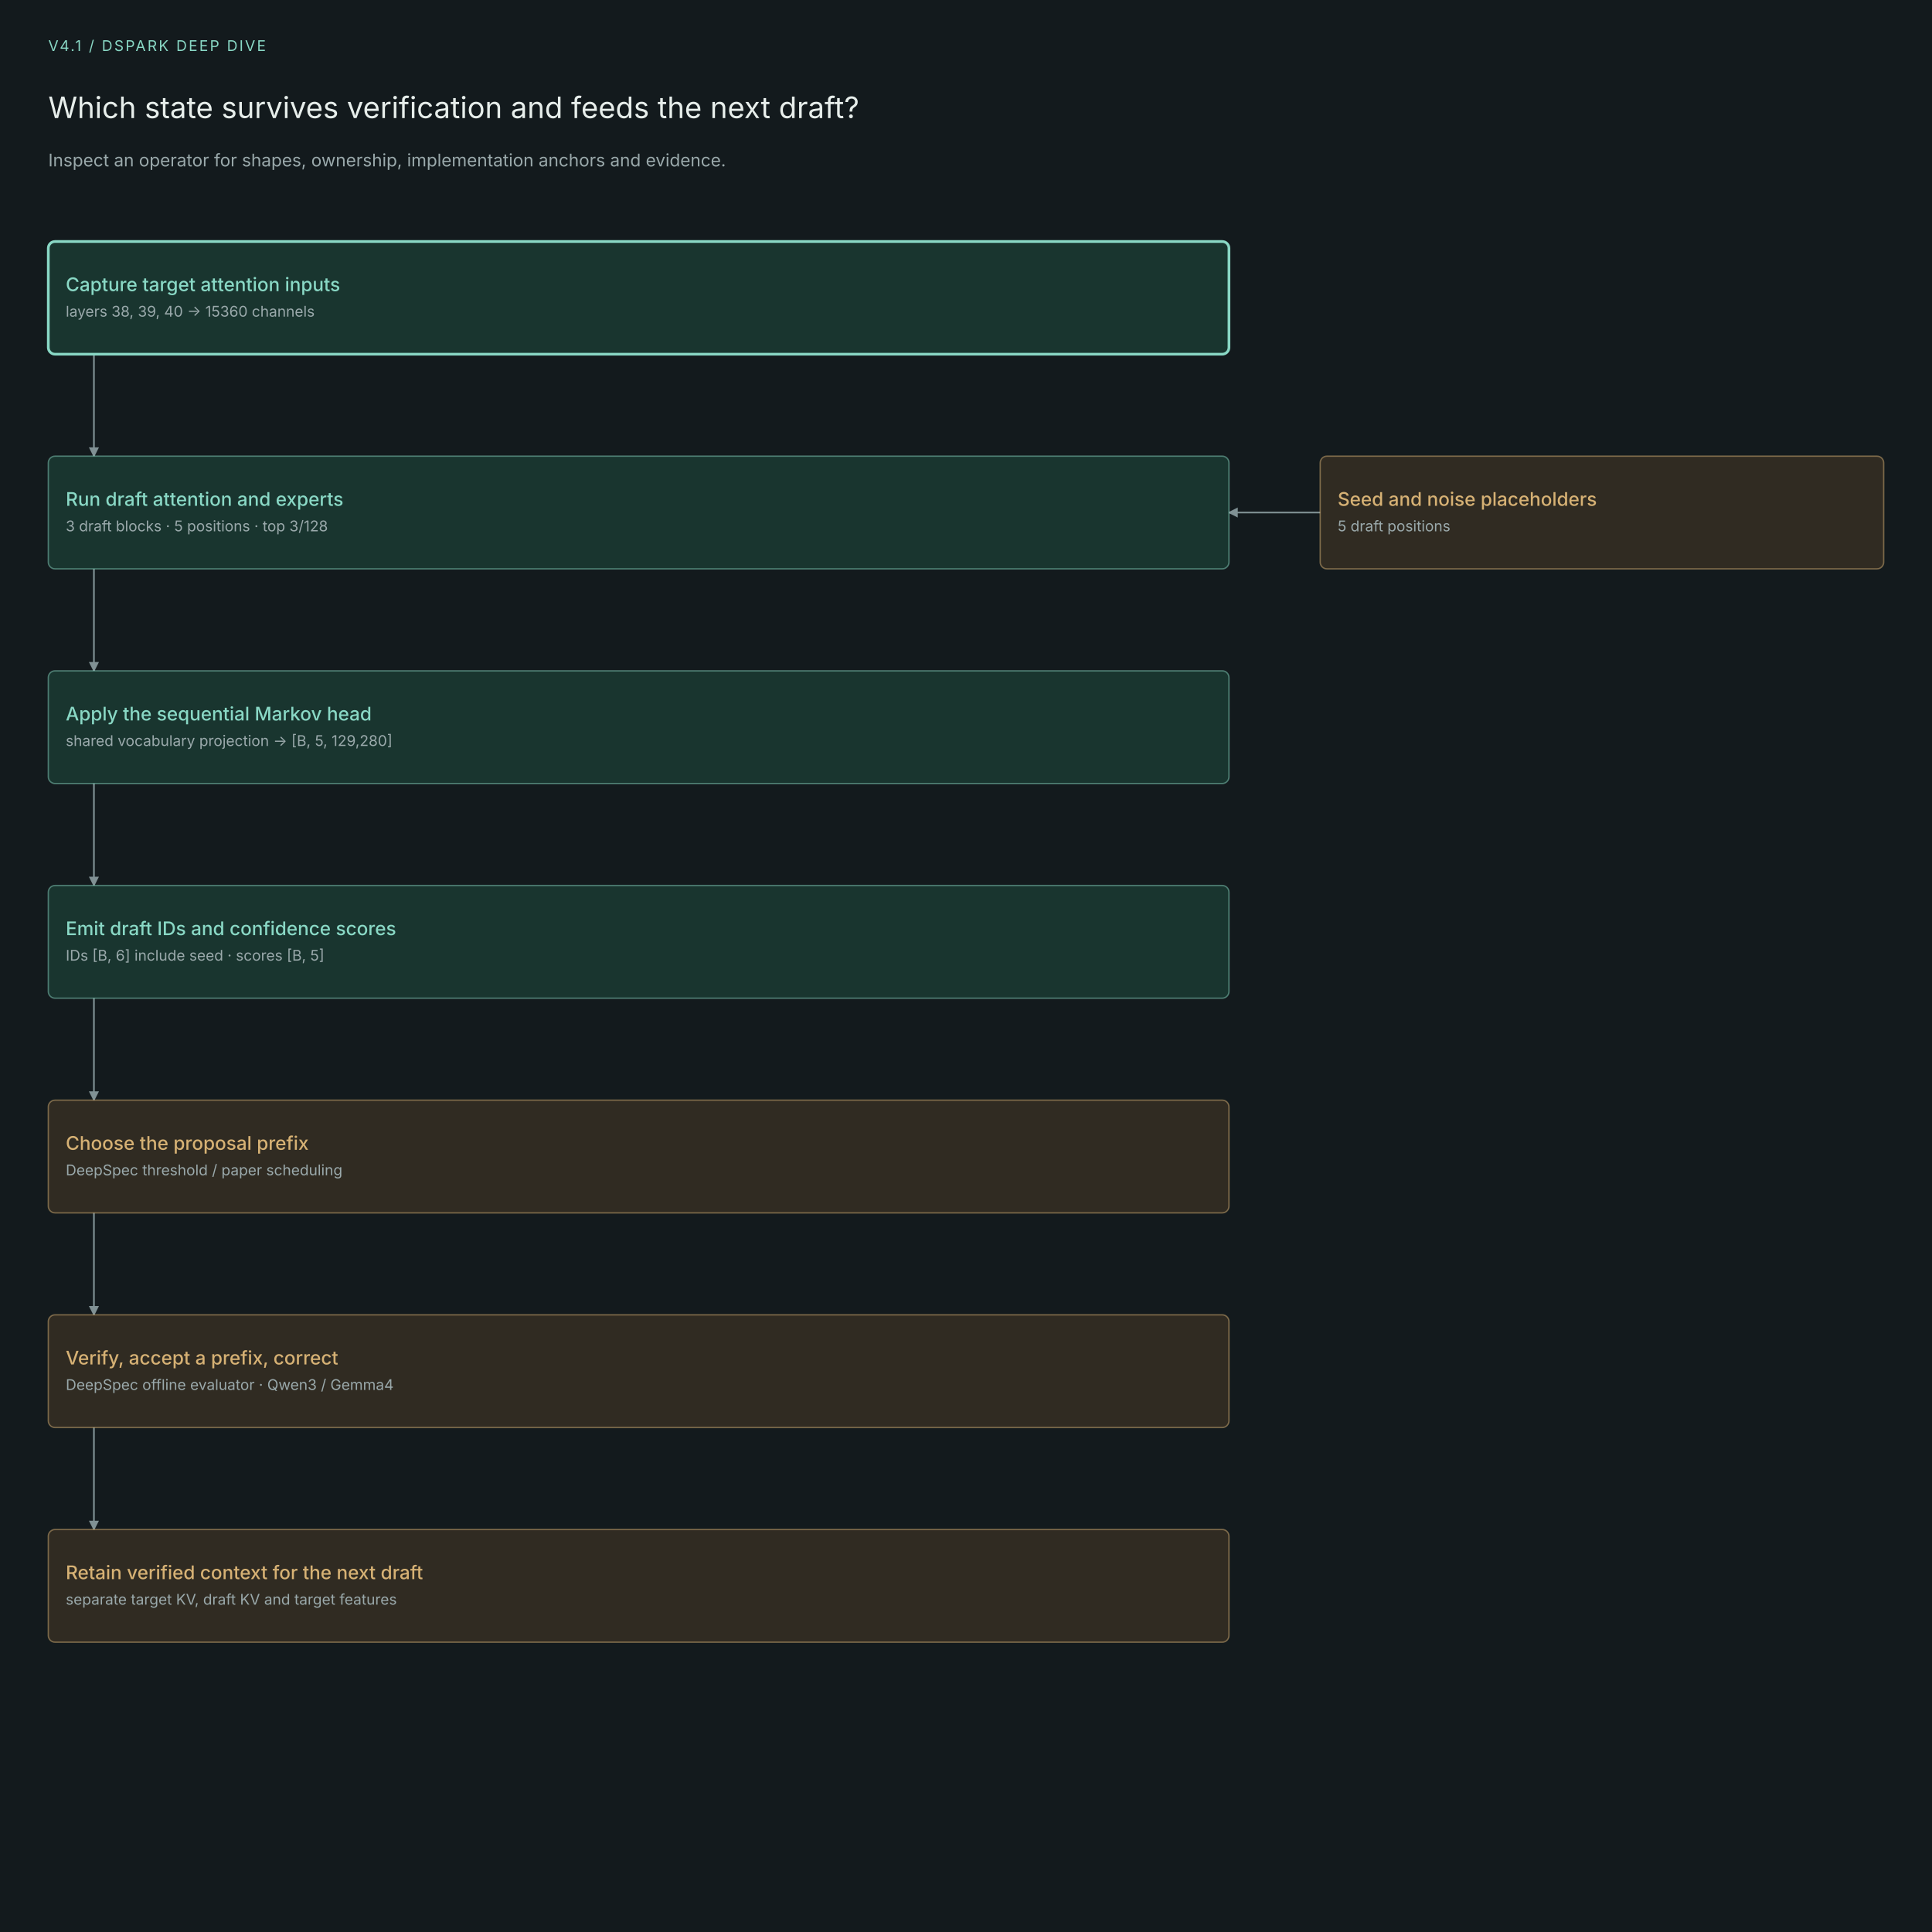
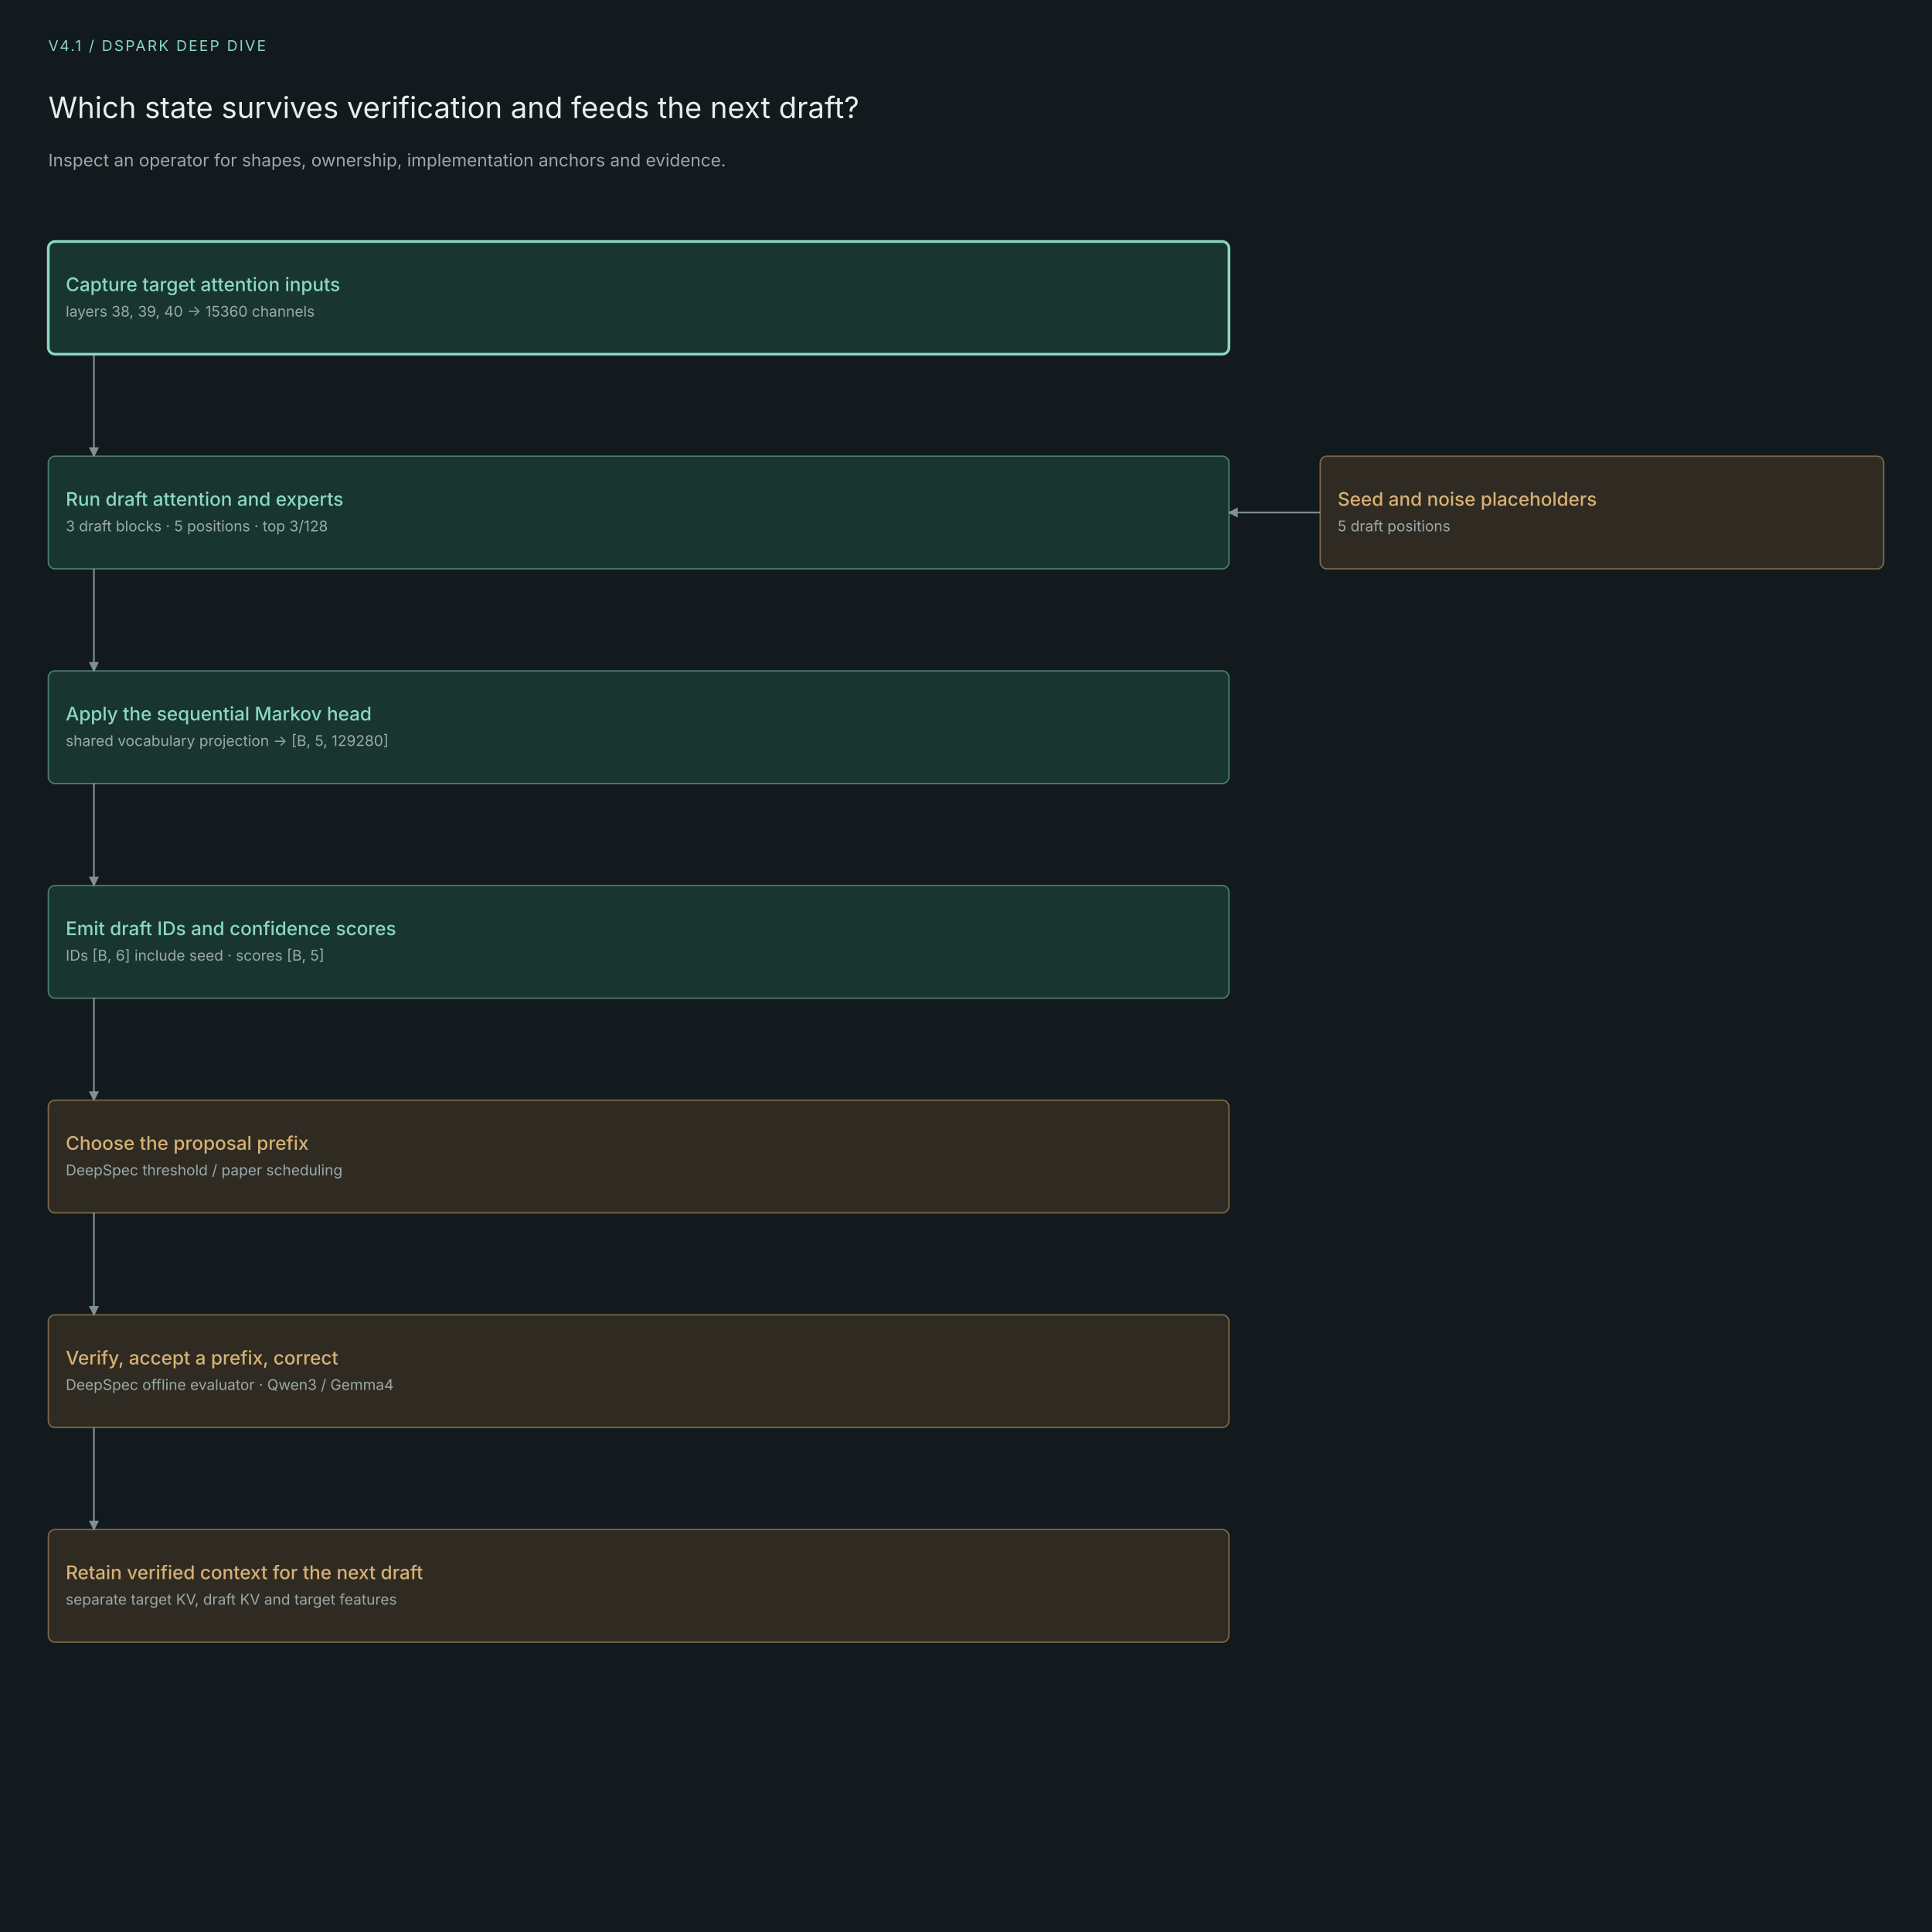
<svg xmlns="http://www.w3.org/2000/svg" class="schematic" id="schematic" viewBox="0 0 1440 1440" role="group" aria-label="DeepSeek V4.1 Flash dSpark schematic" style="fill:rgb(0, 0, 0);fill-opacity:1;stroke:none;stroke-width:1px;stroke-opacity:1;stroke-dasharray:none;stroke-linecap:butt;stroke-linejoin:miter;font-family:Inter, -apple-system, &quot;system-ui&quot;, &quot;Segoe UI&quot;, Arial, sans-serif;font-size:14px;font-weight:400;letter-spacing:normal;text-anchor:start;opacity:1" width="1440" height="1440">
  <defs style="fill:rgb(0, 0, 0);fill-opacity:1;stroke:none;stroke-width:1px;stroke-opacity:1;stroke-dasharray:none;stroke-linecap:butt;stroke-linejoin:miter;font-family:Inter, -apple-system, &quot;system-ui&quot;, &quot;Segoe UI&quot;, Arial, sans-serif;font-size:14px;font-weight:400;letter-spacing:normal;text-anchor:start;opacity:1">
    <marker id="arrow-flow" viewBox="0 0 8 8" refX="7" refY="4" markerWidth="6" markerHeight="6" orient="auto-start-reverse" style="fill:rgb(0, 0, 0);fill-opacity:1;stroke:none;stroke-width:1px;stroke-opacity:1;stroke-dasharray:none;stroke-linecap:butt;stroke-linejoin:miter;font-family:Inter, -apple-system, &quot;system-ui&quot;, &quot;Segoe UI&quot;, Arial, sans-serif;font-size:14px;font-weight:400;letter-spacing:normal;text-anchor:start;opacity:1">
      <path d="M 0 0 L 8 4 L 0 8 Z" style="fill:rgb(128, 145, 148);fill-opacity:1;stroke:none;stroke-width:1px;stroke-opacity:1;stroke-dasharray:none;stroke-linecap:butt;stroke-linejoin:miter;font-family:Inter, -apple-system, &quot;system-ui&quot;, &quot;Segoe UI&quot;, Arial, sans-serif;font-size:14px;font-weight:400;letter-spacing:normal;text-anchor:start;opacity:1" />
    </marker>
    <marker id="arrow-state" viewBox="0 0 8 8" refX="7" refY="4" markerWidth="6" markerHeight="6" orient="auto-start-reverse" style="fill:rgb(0, 0, 0);fill-opacity:1;stroke:none;stroke-width:1px;stroke-opacity:1;stroke-dasharray:none;stroke-linecap:butt;stroke-linejoin:miter;font-family:Inter, -apple-system, &quot;system-ui&quot;, &quot;Segoe UI&quot;, Arial, sans-serif;font-size:14px;font-weight:400;letter-spacing:normal;text-anchor:start;opacity:1">
      <path d="M 0 0 L 8 4 L 0 8 Z" style="fill:rgb(214, 177, 116);fill-opacity:1;stroke:none;stroke-width:1px;stroke-opacity:1;stroke-dasharray:none;stroke-linecap:butt;stroke-linejoin:miter;font-family:Inter, -apple-system, &quot;system-ui&quot;, &quot;Segoe UI&quot;, Arial, sans-serif;font-size:14px;font-weight:400;letter-spacing:normal;text-anchor:start;opacity:1" />
    </marker>
    <marker id="arrow-residual" viewBox="0 0 8 8" refX="7" refY="4" markerWidth="6" markerHeight="6" orient="auto-start-reverse" style="fill:rgb(0, 0, 0);fill-opacity:1;stroke:none;stroke-width:1px;stroke-opacity:1;stroke-dasharray:none;stroke-linecap:butt;stroke-linejoin:miter;font-family:Inter, -apple-system, &quot;system-ui&quot;, &quot;Segoe UI&quot;, Arial, sans-serif;font-size:14px;font-weight:400;letter-spacing:normal;text-anchor:start;opacity:1">
      <path d="M 0 0 L 8 4 L 0 8 Z" style="fill:rgb(128, 145, 148);fill-opacity:1;stroke:none;stroke-width:1px;stroke-opacity:1;stroke-dasharray:none;stroke-linecap:butt;stroke-linejoin:miter;font-family:Inter, -apple-system, &quot;system-ui&quot;, &quot;Segoe UI&quot;, Arial, sans-serif;font-size:14px;font-weight:400;letter-spacing:normal;text-anchor:start;opacity:1" />
    </marker>
    <marker id="arrow-comm" viewBox="0 0 8 8" refX="7" refY="4" markerWidth="6" markerHeight="6" orient="auto-start-reverse" style="fill:rgb(0, 0, 0);fill-opacity:1;stroke:none;stroke-width:1px;stroke-opacity:1;stroke-dasharray:none;stroke-linecap:butt;stroke-linejoin:miter;font-family:Inter, -apple-system, &quot;system-ui&quot;, &quot;Segoe UI&quot;, Arial, sans-serif;font-size:14px;font-weight:400;letter-spacing:normal;text-anchor:start;opacity:1">
      <path d="M 0 0 L 8 4 L 0 8 Z" style="fill:rgb(183, 167, 228);fill-opacity:1;stroke:none;stroke-width:1px;stroke-opacity:1;stroke-dasharray:none;stroke-linecap:butt;stroke-linejoin:miter;font-family:Inter, -apple-system, &quot;system-ui&quot;, &quot;Segoe UI&quot;, Arial, sans-serif;font-size:14px;font-weight:400;letter-spacing:normal;text-anchor:start;opacity:1" />
    </marker>
    <marker id="arrow-control" viewBox="0 0 8 8" refX="7" refY="4" markerWidth="6" markerHeight="6" orient="auto-start-reverse" style="fill:rgb(0, 0, 0);fill-opacity:1;stroke:none;stroke-width:1px;stroke-opacity:1;stroke-dasharray:none;stroke-linecap:butt;stroke-linejoin:miter;font-family:Inter, -apple-system, &quot;system-ui&quot;, &quot;Segoe UI&quot;, Arial, sans-serif;font-size:14px;font-weight:400;letter-spacing:normal;text-anchor:start;opacity:1">
      <path d="M 0 0 L 8 4 L 0 8 Z" style="fill:rgb(128, 145, 148);fill-opacity:1;stroke:none;stroke-width:1px;stroke-opacity:1;stroke-dasharray:none;stroke-linecap:butt;stroke-linejoin:miter;font-family:Inter, -apple-system, &quot;system-ui&quot;, &quot;Segoe UI&quot;, Arial, sans-serif;font-size:14px;font-weight:400;letter-spacing:normal;text-anchor:start;opacity:1" />
    </marker>
    <marker id="arrow-delay" viewBox="0 0 8 8" refX="7" refY="4" markerWidth="6" markerHeight="6" orient="auto-start-reverse" style="fill:rgb(0, 0, 0);fill-opacity:1;stroke:none;stroke-width:1px;stroke-opacity:1;stroke-dasharray:none;stroke-linecap:butt;stroke-linejoin:miter;font-family:Inter, -apple-system, &quot;system-ui&quot;, &quot;Segoe UI&quot;, Arial, sans-serif;font-size:14px;font-weight:400;letter-spacing:normal;text-anchor:start;opacity:1">
      <path d="M 0 0 L 8 4 L 0 8 Z" style="fill:rgb(214, 177, 116);fill-opacity:1;stroke:none;stroke-width:1px;stroke-opacity:1;stroke-dasharray:none;stroke-linecap:butt;stroke-linejoin:miter;font-family:Inter, -apple-system, &quot;system-ui&quot;, &quot;Segoe UI&quot;, Arial, sans-serif;font-size:14px;font-weight:400;letter-spacing:normal;text-anchor:start;opacity:1" />
    </marker>
    <marker id="arrow-host" viewBox="0 0 8 8" refX="7" refY="4" markerWidth="6" markerHeight="6" orient="auto-start-reverse" style="fill:rgb(0, 0, 0);fill-opacity:1;stroke:none;stroke-width:1px;stroke-opacity:1;stroke-dasharray:none;stroke-linecap:butt;stroke-linejoin:miter;font-family:Inter, -apple-system, &quot;system-ui&quot;, &quot;Segoe UI&quot;, Arial, sans-serif;font-size:14px;font-weight:400;letter-spacing:normal;text-anchor:start;opacity:1">
      <path d="M 0 0 L 8 4 L 0 8 Z" style="fill:rgb(128, 145, 148);fill-opacity:1;stroke:none;stroke-width:1px;stroke-opacity:1;stroke-dasharray:none;stroke-linecap:butt;stroke-linejoin:miter;font-family:Inter, -apple-system, &quot;system-ui&quot;, &quot;Segoe UI&quot;, Arial, sans-serif;font-size:14px;font-weight:400;letter-spacing:normal;text-anchor:start;opacity:1" />
    </marker>
    <marker id="arrow-nvlink" viewBox="0 0 8 8" refX="7" refY="4" markerWidth="6" markerHeight="6" orient="auto-start-reverse" style="fill:rgb(0, 0, 0);fill-opacity:1;stroke:none;stroke-width:1px;stroke-opacity:1;stroke-dasharray:none;stroke-linecap:butt;stroke-linejoin:miter;font-family:Inter, -apple-system, &quot;system-ui&quot;, &quot;Segoe UI&quot;, Arial, sans-serif;font-size:14px;font-weight:400;letter-spacing:normal;text-anchor:start;opacity:1">
      <path d="M 0 0 L 8 4 L 0 8 Z" style="fill:rgb(128, 145, 148);fill-opacity:1;stroke:none;stroke-width:1px;stroke-opacity:1;stroke-dasharray:none;stroke-linecap:butt;stroke-linejoin:miter;font-family:Inter, -apple-system, &quot;system-ui&quot;, &quot;Segoe UI&quot;, Arial, sans-serif;font-size:14px;font-weight:400;letter-spacing:normal;text-anchor:start;opacity:1" />
    </marker>
    <marker id="arrow-inactive" viewBox="0 0 8 8" refX="7" refY="4" markerWidth="6" markerHeight="6" orient="auto-start-reverse" style="fill:rgb(0, 0, 0);fill-opacity:1;stroke:none;stroke-width:1px;stroke-opacity:1;stroke-dasharray:none;stroke-linecap:butt;stroke-linejoin:miter;font-family:Inter, -apple-system, &quot;system-ui&quot;, &quot;Segoe UI&quot;, Arial, sans-serif;font-size:14px;font-weight:400;letter-spacing:normal;text-anchor:start;opacity:1">
      <path d="M 0 0 L 8 4 L 0 8 Z" style="fill:rgb(128, 145, 148);fill-opacity:1;stroke:none;stroke-width:1px;stroke-opacity:1;stroke-dasharray:none;stroke-linecap:butt;stroke-linejoin:miter;font-family:Inter, -apple-system, &quot;system-ui&quot;, &quot;Segoe UI&quot;, Arial, sans-serif;font-size:14px;font-weight:400;letter-spacing:normal;text-anchor:start;opacity:1" />
    </marker>
  </defs>
  <rect class="canvas-bg" width="1440" height="1440" style="fill:rgb(19, 26, 29);fill-opacity:1;stroke:none;stroke-width:1px;stroke-opacity:1;stroke-dasharray:none;stroke-linecap:butt;stroke-linejoin:miter;font-family:Inter, -apple-system, &quot;system-ui&quot;, &quot;Segoe UI&quot;, Arial, sans-serif;font-size:14px;font-weight:400;letter-spacing:normal;text-anchor:start;opacity:1" />
  <g class="edge  " data-edge="wire-0" style="fill:rgb(0, 0, 0);fill-opacity:1;stroke:none;stroke-width:1px;stroke-opacity:1;stroke-dasharray:none;stroke-linecap:butt;stroke-linejoin:miter;font-family:Inter, -apple-system, &quot;system-ui&quot;, &quot;Segoe UI&quot;, Arial, sans-serif;font-size:14px;font-weight:400;letter-spacing:normal;text-anchor:start;opacity:1">
    <path class="wire-halo" d="M70 264 L70 340" style="fill:none;fill-opacity:1;stroke:rgb(19, 26, 29);stroke-width:5px;stroke-opacity:1;stroke-dasharray:none;stroke-linecap:butt;stroke-linejoin:round;font-family:Inter, -apple-system, &quot;system-ui&quot;, &quot;Segoe UI&quot;, Arial, sans-serif;font-size:14px;font-weight:400;letter-spacing:normal;text-anchor:start;opacity:1" />
    <path class="wire flow" d="M70 264 L70 340" marker-end="url(#arrow-flow)" style="fill:none;fill-opacity:1;stroke:rgb(128, 145, 148);stroke-width:1.25px;stroke-opacity:1;stroke-dasharray:none;stroke-linecap:round;stroke-linejoin:round;font-family:Inter, -apple-system, &quot;system-ui&quot;, &quot;Segoe UI&quot;, Arial, sans-serif;font-size:14px;font-weight:400;letter-spacing:normal;text-anchor:start;opacity:1" />
  </g>
  <g class="edge  " data-edge="wire-1" style="fill:rgb(0, 0, 0);fill-opacity:1;stroke:none;stroke-width:1px;stroke-opacity:1;stroke-dasharray:none;stroke-linecap:butt;stroke-linejoin:miter;font-family:Inter, -apple-system, &quot;system-ui&quot;, &quot;Segoe UI&quot;, Arial, sans-serif;font-size:14px;font-weight:400;letter-spacing:normal;text-anchor:start;opacity:1">
    <path class="wire-halo" d="M70 424 L70 500" style="fill:none;fill-opacity:1;stroke:rgb(19, 26, 29);stroke-width:5px;stroke-opacity:1;stroke-dasharray:none;stroke-linecap:butt;stroke-linejoin:round;font-family:Inter, -apple-system, &quot;system-ui&quot;, &quot;Segoe UI&quot;, Arial, sans-serif;font-size:14px;font-weight:400;letter-spacing:normal;text-anchor:start;opacity:1" />
    <path class="wire flow" d="M70 424 L70 500" marker-end="url(#arrow-flow)" style="fill:none;fill-opacity:1;stroke:rgb(128, 145, 148);stroke-width:1.25px;stroke-opacity:1;stroke-dasharray:none;stroke-linecap:round;stroke-linejoin:round;font-family:Inter, -apple-system, &quot;system-ui&quot;, &quot;Segoe UI&quot;, Arial, sans-serif;font-size:14px;font-weight:400;letter-spacing:normal;text-anchor:start;opacity:1" />
  </g>
  <g class="edge  " data-edge="wire-2" style="fill:rgb(0, 0, 0);fill-opacity:1;stroke:none;stroke-width:1px;stroke-opacity:1;stroke-dasharray:none;stroke-linecap:butt;stroke-linejoin:miter;font-family:Inter, -apple-system, &quot;system-ui&quot;, &quot;Segoe UI&quot;, Arial, sans-serif;font-size:14px;font-weight:400;letter-spacing:normal;text-anchor:start;opacity:1">
    <path class="wire-halo" d="M70 584 L70 660" style="fill:none;fill-opacity:1;stroke:rgb(19, 26, 29);stroke-width:5px;stroke-opacity:1;stroke-dasharray:none;stroke-linecap:butt;stroke-linejoin:round;font-family:Inter, -apple-system, &quot;system-ui&quot;, &quot;Segoe UI&quot;, Arial, sans-serif;font-size:14px;font-weight:400;letter-spacing:normal;text-anchor:start;opacity:1" />
    <path class="wire flow" d="M70 584 L70 660" marker-end="url(#arrow-flow)" style="fill:none;fill-opacity:1;stroke:rgb(128, 145, 148);stroke-width:1.25px;stroke-opacity:1;stroke-dasharray:none;stroke-linecap:round;stroke-linejoin:round;font-family:Inter, -apple-system, &quot;system-ui&quot;, &quot;Segoe UI&quot;, Arial, sans-serif;font-size:14px;font-weight:400;letter-spacing:normal;text-anchor:start;opacity:1" />
  </g>
  <g class="edge  " data-edge="wire-3" style="fill:rgb(0, 0, 0);fill-opacity:1;stroke:none;stroke-width:1px;stroke-opacity:1;stroke-dasharray:none;stroke-linecap:butt;stroke-linejoin:miter;font-family:Inter, -apple-system, &quot;system-ui&quot;, &quot;Segoe UI&quot;, Arial, sans-serif;font-size:14px;font-weight:400;letter-spacing:normal;text-anchor:start;opacity:1">
    <path class="wire-halo" d="M70 744 L70 820" style="fill:none;fill-opacity:1;stroke:rgb(19, 26, 29);stroke-width:5px;stroke-opacity:1;stroke-dasharray:none;stroke-linecap:butt;stroke-linejoin:round;font-family:Inter, -apple-system, &quot;system-ui&quot;, &quot;Segoe UI&quot;, Arial, sans-serif;font-size:14px;font-weight:400;letter-spacing:normal;text-anchor:start;opacity:1" />
    <path class="wire flow" d="M70 744 L70 820" marker-end="url(#arrow-flow)" style="fill:none;fill-opacity:1;stroke:rgb(128, 145, 148);stroke-width:1.25px;stroke-opacity:1;stroke-dasharray:none;stroke-linecap:round;stroke-linejoin:round;font-family:Inter, -apple-system, &quot;system-ui&quot;, &quot;Segoe UI&quot;, Arial, sans-serif;font-size:14px;font-weight:400;letter-spacing:normal;text-anchor:start;opacity:1" />
  </g>
  <g class="edge  " data-edge="wire-4" style="fill:rgb(0, 0, 0);fill-opacity:1;stroke:none;stroke-width:1px;stroke-opacity:1;stroke-dasharray:none;stroke-linecap:butt;stroke-linejoin:miter;font-family:Inter, -apple-system, &quot;system-ui&quot;, &quot;Segoe UI&quot;, Arial, sans-serif;font-size:14px;font-weight:400;letter-spacing:normal;text-anchor:start;opacity:1">
    <path class="wire-halo" d="M70 904 L70 980" style="fill:none;fill-opacity:1;stroke:rgb(19, 26, 29);stroke-width:5px;stroke-opacity:1;stroke-dasharray:none;stroke-linecap:butt;stroke-linejoin:round;font-family:Inter, -apple-system, &quot;system-ui&quot;, &quot;Segoe UI&quot;, Arial, sans-serif;font-size:14px;font-weight:400;letter-spacing:normal;text-anchor:start;opacity:1" />
    <path class="wire flow" d="M70 904 L70 980" marker-end="url(#arrow-flow)" style="fill:none;fill-opacity:1;stroke:rgb(128, 145, 148);stroke-width:1.25px;stroke-opacity:1;stroke-dasharray:none;stroke-linecap:round;stroke-linejoin:round;font-family:Inter, -apple-system, &quot;system-ui&quot;, &quot;Segoe UI&quot;, Arial, sans-serif;font-size:14px;font-weight:400;letter-spacing:normal;text-anchor:start;opacity:1" />
  </g>
  <g class="edge  " data-edge="wire-5" style="fill:rgb(0, 0, 0);fill-opacity:1;stroke:none;stroke-width:1px;stroke-opacity:1;stroke-dasharray:none;stroke-linecap:butt;stroke-linejoin:miter;font-family:Inter, -apple-system, &quot;system-ui&quot;, &quot;Segoe UI&quot;, Arial, sans-serif;font-size:14px;font-weight:400;letter-spacing:normal;text-anchor:start;opacity:1">
    <path class="wire-halo" d="M70 1064 L70 1140" style="fill:none;fill-opacity:1;stroke:rgb(19, 26, 29);stroke-width:5px;stroke-opacity:1;stroke-dasharray:none;stroke-linecap:butt;stroke-linejoin:round;font-family:Inter, -apple-system, &quot;system-ui&quot;, &quot;Segoe UI&quot;, Arial, sans-serif;font-size:14px;font-weight:400;letter-spacing:normal;text-anchor:start;opacity:1" />
    <path class="wire flow" d="M70 1064 L70 1140" marker-end="url(#arrow-flow)" style="fill:none;fill-opacity:1;stroke:rgb(128, 145, 148);stroke-width:1.25px;stroke-opacity:1;stroke-dasharray:none;stroke-linecap:round;stroke-linejoin:round;font-family:Inter, -apple-system, &quot;system-ui&quot;, &quot;Segoe UI&quot;, Arial, sans-serif;font-size:14px;font-weight:400;letter-spacing:normal;text-anchor:start;opacity:1" />
  </g>
  <g class="edge  " data-edge="wire-6" style="fill:rgb(0, 0, 0);fill-opacity:1;stroke:none;stroke-width:1px;stroke-opacity:1;stroke-dasharray:none;stroke-linecap:butt;stroke-linejoin:miter;font-family:Inter, -apple-system, &quot;system-ui&quot;, &quot;Segoe UI&quot;, Arial, sans-serif;font-size:14px;font-weight:400;letter-spacing:normal;text-anchor:start;opacity:1">
    <path class="wire-halo" d="M984 382 L916 382" style="fill:none;fill-opacity:1;stroke:rgb(19, 26, 29);stroke-width:5px;stroke-opacity:1;stroke-dasharray:none;stroke-linecap:butt;stroke-linejoin:round;font-family:Inter, -apple-system, &quot;system-ui&quot;, &quot;Segoe UI&quot;, Arial, sans-serif;font-size:14px;font-weight:400;letter-spacing:normal;text-anchor:start;opacity:1" />
    <path class="wire flow" d="M984 382 L916 382" marker-end="url(#arrow-flow)" style="fill:none;fill-opacity:1;stroke:rgb(128, 145, 148);stroke-width:1.25px;stroke-opacity:1;stroke-dasharray:none;stroke-linecap:round;stroke-linejoin:round;font-family:Inter, -apple-system, &quot;system-ui&quot;, &quot;Segoe UI&quot;, Arial, sans-serif;font-size:14px;font-weight:400;letter-spacing:normal;text-anchor:start;opacity:1" />
  </g>
  <g class="node op compute   selected " data-node="dspark-features" role="button" aria-label="Capture target attention inputs — layers 38, 39, 40 → 15360 channels" style="fill:rgb(0, 0, 0);fill-opacity:1;stroke:none;stroke-width:1px;stroke-opacity:1;stroke-dasharray:none;stroke-linecap:butt;stroke-linejoin:miter;font-family:Inter, -apple-system, &quot;system-ui&quot;, &quot;Segoe UI&quot;, Arial, sans-serif;font-size:14px;font-weight:400;letter-spacing:normal;text-anchor:start;opacity:1">
    <rect class="node-box" x="36" y="180" width="880" height="84" rx="5" style="fill:rgb(25, 53, 47);fill-opacity:1;stroke:rgb(137, 216, 197);stroke-width:2px;stroke-opacity:1;stroke-dasharray:none;stroke-linecap:butt;stroke-linejoin:miter;font-family:Inter, -apple-system, &quot;system-ui&quot;, &quot;Segoe UI&quot;, Arial, sans-serif;font-size:14px;font-weight:400;letter-spacing:normal;text-anchor:start;opacity:1" />
    <text class="node-title" x="49" y="217" style="fill:rgb(137, 216, 197);fill-opacity:1;stroke:none;stroke-width:1px;stroke-opacity:1;stroke-dasharray:none;stroke-linecap:butt;stroke-linejoin:miter;font-family:Inter, -apple-system, &quot;system-ui&quot;, &quot;Segoe UI&quot;, Arial, sans-serif;font-size:14px;font-weight:550;letter-spacing:normal;text-anchor:start;opacity:1">Capture target attention inputs</text>
    <text class="node-sub" x="49" y="236" style="fill:rgb(154, 169, 171);fill-opacity:1;stroke:none;stroke-width:1px;stroke-opacity:1;stroke-dasharray:none;stroke-linecap:butt;stroke-linejoin:miter;font-family:Inter, -apple-system, &quot;system-ui&quot;, &quot;Segoe UI&quot;, Arial, sans-serif;font-size:11px;font-weight:400;letter-spacing:normal;text-anchor:start;opacity:1">layers 38, 39, 40 → 15360 channels</text>
  </g>
  <g class="node op compute    " data-node="dspark-draft" role="button" aria-label="Run draft attention and experts — 3 draft blocks · 5 positions · top 3/128" style="fill:rgb(0, 0, 0);fill-opacity:1;stroke:none;stroke-width:1px;stroke-opacity:1;stroke-dasharray:none;stroke-linecap:butt;stroke-linejoin:miter;font-family:Inter, -apple-system, &quot;system-ui&quot;, &quot;Segoe UI&quot;, Arial, sans-serif;font-size:14px;font-weight:400;letter-spacing:normal;text-anchor:start;opacity:1">
    <rect class="node-box" x="36" y="340" width="880" height="84" rx="5" style="fill:rgb(25, 53, 47);fill-opacity:1;stroke:rgb(137, 216, 197);stroke-width:1px;stroke-opacity:0.48;stroke-dasharray:none;stroke-linecap:butt;stroke-linejoin:miter;font-family:Inter, -apple-system, &quot;system-ui&quot;, &quot;Segoe UI&quot;, Arial, sans-serif;font-size:14px;font-weight:400;letter-spacing:normal;text-anchor:start;opacity:1" />
    <text class="node-title" x="49" y="377" style="fill:rgb(137, 216, 197);fill-opacity:1;stroke:none;stroke-width:1px;stroke-opacity:1;stroke-dasharray:none;stroke-linecap:butt;stroke-linejoin:miter;font-family:Inter, -apple-system, &quot;system-ui&quot;, &quot;Segoe UI&quot;, Arial, sans-serif;font-size:14px;font-weight:550;letter-spacing:normal;text-anchor:start;opacity:1">Run draft attention and experts</text>
    <text class="node-sub" x="49" y="396" style="fill:rgb(154, 169, 171);fill-opacity:1;stroke:none;stroke-width:1px;stroke-opacity:1;stroke-dasharray:none;stroke-linecap:butt;stroke-linejoin:miter;font-family:Inter, -apple-system, &quot;system-ui&quot;, &quot;Segoe UI&quot;, Arial, sans-serif;font-size:11px;font-weight:400;letter-spacing:normal;text-anchor:start;opacity:1">3 draft blocks · 5 positions · top 3/128</text>
  </g>
-   <g class="node op compute    " data-node="dspark-markov" role="button" aria-label="Apply the sequential Markov head — shared vocabulary projection → [B, 5, 129,280]" style="fill:rgb(0, 0, 0);fill-opacity:1;stroke:none;stroke-width:1px;stroke-opacity:1;stroke-dasharray:none;stroke-linecap:butt;stroke-linejoin:miter;font-family:Inter, -apple-system, &quot;system-ui&quot;, &quot;Segoe UI&quot;, Arial, sans-serif;font-size:14px;font-weight:400;letter-spacing:normal;text-anchor:start;opacity:1">
+   <g class="node op compute    " data-node="dspark-markov" role="button" aria-label="Apply the sequential Markov head — shared vocabulary projection → [B, 5, 129280]" style="fill:rgb(0, 0, 0);fill-opacity:1;stroke:none;stroke-width:1px;stroke-opacity:1;stroke-dasharray:none;stroke-linecap:butt;stroke-linejoin:miter;font-family:Inter, -apple-system, &quot;system-ui&quot;, &quot;Segoe UI&quot;, Arial, sans-serif;font-size:14px;font-weight:400;letter-spacing:normal;text-anchor:start;opacity:1">
    <rect class="node-box" x="36" y="500" width="880" height="84" rx="5" style="fill:rgb(25, 53, 47);fill-opacity:1;stroke:rgb(137, 216, 197);stroke-width:1px;stroke-opacity:0.48;stroke-dasharray:none;stroke-linecap:butt;stroke-linejoin:miter;font-family:Inter, -apple-system, &quot;system-ui&quot;, &quot;Segoe UI&quot;, Arial, sans-serif;font-size:14px;font-weight:400;letter-spacing:normal;text-anchor:start;opacity:1" />
    <text class="node-title" x="49" y="537" style="fill:rgb(137, 216, 197);fill-opacity:1;stroke:none;stroke-width:1px;stroke-opacity:1;stroke-dasharray:none;stroke-linecap:butt;stroke-linejoin:miter;font-family:Inter, -apple-system, &quot;system-ui&quot;, &quot;Segoe UI&quot;, Arial, sans-serif;font-size:14px;font-weight:550;letter-spacing:normal;text-anchor:start;opacity:1">Apply the sequential Markov head</text>
-     <text class="node-sub" x="49" y="556" style="fill:rgb(154, 169, 171);fill-opacity:1;stroke:none;stroke-width:1px;stroke-opacity:1;stroke-dasharray:none;stroke-linecap:butt;stroke-linejoin:miter;font-family:Inter, -apple-system, &quot;system-ui&quot;, &quot;Segoe UI&quot;, Arial, sans-serif;font-size:11px;font-weight:400;letter-spacing:normal;text-anchor:start;opacity:1">shared vocabulary projection → [B, 5, 129,280]</text>
+     <text class="node-sub" x="49" y="556" style="fill:rgb(154, 169, 171);fill-opacity:1;stroke:none;stroke-width:1px;stroke-opacity:1;stroke-dasharray:none;stroke-linecap:butt;stroke-linejoin:miter;font-family:Inter, -apple-system, &quot;system-ui&quot;, &quot;Segoe UI&quot;, Arial, sans-serif;font-size:11px;font-weight:400;letter-spacing:normal;text-anchor:start;opacity:1">shared vocabulary projection → [B, 5, 129280]</text>
  </g>
  <g class="node op compute    " data-node="dspark-confidence" role="button" aria-label="Emit draft IDs and confidence scores — IDs [B, 6] include seed · scores [B, 5]" style="fill:rgb(0, 0, 0);fill-opacity:1;stroke:none;stroke-width:1px;stroke-opacity:1;stroke-dasharray:none;stroke-linecap:butt;stroke-linejoin:miter;font-family:Inter, -apple-system, &quot;system-ui&quot;, &quot;Segoe UI&quot;, Arial, sans-serif;font-size:14px;font-weight:400;letter-spacing:normal;text-anchor:start;opacity:1">
    <rect class="node-box" x="36" y="660" width="880" height="84" rx="5" style="fill:rgb(25, 53, 47);fill-opacity:1;stroke:rgb(137, 216, 197);stroke-width:1px;stroke-opacity:0.48;stroke-dasharray:none;stroke-linecap:butt;stroke-linejoin:miter;font-family:Inter, -apple-system, &quot;system-ui&quot;, &quot;Segoe UI&quot;, Arial, sans-serif;font-size:14px;font-weight:400;letter-spacing:normal;text-anchor:start;opacity:1" />
    <text class="node-title" x="49" y="697" style="fill:rgb(137, 216, 197);fill-opacity:1;stroke:none;stroke-width:1px;stroke-opacity:1;stroke-dasharray:none;stroke-linecap:butt;stroke-linejoin:miter;font-family:Inter, -apple-system, &quot;system-ui&quot;, &quot;Segoe UI&quot;, Arial, sans-serif;font-size:14px;font-weight:550;letter-spacing:normal;text-anchor:start;opacity:1">Emit draft IDs and confidence scores</text>
    <text class="node-sub" x="49" y="716" style="fill:rgb(154, 169, 171);fill-opacity:1;stroke:none;stroke-width:1px;stroke-opacity:1;stroke-dasharray:none;stroke-linecap:butt;stroke-linejoin:miter;font-family:Inter, -apple-system, &quot;system-ui&quot;, &quot;Segoe UI&quot;, Arial, sans-serif;font-size:11px;font-weight:400;letter-spacing:normal;text-anchor:start;opacity:1">IDs [B, 6] include seed · scores [B, 5]</text>
  </g>
  <g class="node op state    " data-node="dspark-schedule" role="button" aria-label="Choose the proposal prefix — DeepSpec threshold / paper scheduling" style="fill:rgb(0, 0, 0);fill-opacity:1;stroke:none;stroke-width:1px;stroke-opacity:1;stroke-dasharray:none;stroke-linecap:butt;stroke-linejoin:miter;font-family:Inter, -apple-system, &quot;system-ui&quot;, &quot;Segoe UI&quot;, Arial, sans-serif;font-size:14px;font-weight:400;letter-spacing:normal;text-anchor:start;opacity:1">
    <rect class="node-box" x="36" y="820" width="880" height="84" rx="5" style="fill:rgb(48, 43, 34);fill-opacity:1;stroke:rgb(214, 177, 116);stroke-width:1px;stroke-opacity:0.5;stroke-dasharray:none;stroke-linecap:butt;stroke-linejoin:miter;font-family:Inter, -apple-system, &quot;system-ui&quot;, &quot;Segoe UI&quot;, Arial, sans-serif;font-size:14px;font-weight:400;letter-spacing:normal;text-anchor:start;opacity:1" />
    <text class="node-title" x="49" y="857" style="fill:rgb(214, 177, 116);fill-opacity:1;stroke:none;stroke-width:1px;stroke-opacity:1;stroke-dasharray:none;stroke-linecap:butt;stroke-linejoin:miter;font-family:Inter, -apple-system, &quot;system-ui&quot;, &quot;Segoe UI&quot;, Arial, sans-serif;font-size:14px;font-weight:550;letter-spacing:normal;text-anchor:start;opacity:1">Choose the proposal prefix</text>
    <text class="node-sub" x="49" y="876" style="fill:rgb(154, 169, 171);fill-opacity:1;stroke:none;stroke-width:1px;stroke-opacity:1;stroke-dasharray:none;stroke-linecap:butt;stroke-linejoin:miter;font-family:Inter, -apple-system, &quot;system-ui&quot;, &quot;Segoe UI&quot;, Arial, sans-serif;font-size:11px;font-weight:400;letter-spacing:normal;text-anchor:start;opacity:1">DeepSpec threshold / paper scheduling</text>
  </g>
  <g class="node op state    " data-node="dspark-verification" role="button" aria-label="Verify, accept a prefix, correct — DeepSpec offline evaluator · Qwen3 / Gemma4" style="fill:rgb(0, 0, 0);fill-opacity:1;stroke:none;stroke-width:1px;stroke-opacity:1;stroke-dasharray:none;stroke-linecap:butt;stroke-linejoin:miter;font-family:Inter, -apple-system, &quot;system-ui&quot;, &quot;Segoe UI&quot;, Arial, sans-serif;font-size:14px;font-weight:400;letter-spacing:normal;text-anchor:start;opacity:1">
    <rect class="node-box" x="36" y="980" width="880" height="84" rx="5" style="fill:rgb(48, 43, 34);fill-opacity:1;stroke:rgb(214, 177, 116);stroke-width:1px;stroke-opacity:0.5;stroke-dasharray:none;stroke-linecap:butt;stroke-linejoin:miter;font-family:Inter, -apple-system, &quot;system-ui&quot;, &quot;Segoe UI&quot;, Arial, sans-serif;font-size:14px;font-weight:400;letter-spacing:normal;text-anchor:start;opacity:1" />
    <text class="node-title" x="49" y="1017" style="fill:rgb(214, 177, 116);fill-opacity:1;stroke:none;stroke-width:1px;stroke-opacity:1;stroke-dasharray:none;stroke-linecap:butt;stroke-linejoin:miter;font-family:Inter, -apple-system, &quot;system-ui&quot;, &quot;Segoe UI&quot;, Arial, sans-serif;font-size:14px;font-weight:550;letter-spacing:normal;text-anchor:start;opacity:1">Verify, accept a prefix, correct</text>
    <text class="node-sub" x="49" y="1036" style="fill:rgb(154, 169, 171);fill-opacity:1;stroke:none;stroke-width:1px;stroke-opacity:1;stroke-dasharray:none;stroke-linecap:butt;stroke-linejoin:miter;font-family:Inter, -apple-system, &quot;system-ui&quot;, &quot;Segoe UI&quot;, Arial, sans-serif;font-size:11px;font-weight:400;letter-spacing:normal;text-anchor:start;opacity:1">DeepSpec offline evaluator · Qwen3 / Gemma4</text>
  </g>
  <g class="node op state    " data-node="dspark-reuse" role="button" aria-label="Retain verified context for the next draft — separate target KV, draft KV and target features" style="fill:rgb(0, 0, 0);fill-opacity:1;stroke:none;stroke-width:1px;stroke-opacity:1;stroke-dasharray:none;stroke-linecap:butt;stroke-linejoin:miter;font-family:Inter, -apple-system, &quot;system-ui&quot;, &quot;Segoe UI&quot;, Arial, sans-serif;font-size:14px;font-weight:400;letter-spacing:normal;text-anchor:start;opacity:1">
    <rect class="node-box" x="36" y="1140" width="880" height="84" rx="5" style="fill:rgb(48, 43, 34);fill-opacity:1;stroke:rgb(214, 177, 116);stroke-width:1px;stroke-opacity:0.5;stroke-dasharray:none;stroke-linecap:butt;stroke-linejoin:miter;font-family:Inter, -apple-system, &quot;system-ui&quot;, &quot;Segoe UI&quot;, Arial, sans-serif;font-size:14px;font-weight:400;letter-spacing:normal;text-anchor:start;opacity:1" />
    <text class="node-title" x="49" y="1177" style="fill:rgb(214, 177, 116);fill-opacity:1;stroke:none;stroke-width:1px;stroke-opacity:1;stroke-dasharray:none;stroke-linecap:butt;stroke-linejoin:miter;font-family:Inter, -apple-system, &quot;system-ui&quot;, &quot;Segoe UI&quot;, Arial, sans-serif;font-size:14px;font-weight:550;letter-spacing:normal;text-anchor:start;opacity:1">Retain verified context for the next draft</text>
    <text class="node-sub" x="49" y="1196" style="fill:rgb(154, 169, 171);fill-opacity:1;stroke:none;stroke-width:1px;stroke-opacity:1;stroke-dasharray:none;stroke-linecap:butt;stroke-linejoin:miter;font-family:Inter, -apple-system, &quot;system-ui&quot;, &quot;Segoe UI&quot;, Arial, sans-serif;font-size:11px;font-weight:400;letter-spacing:normal;text-anchor:start;opacity:1">separate target KV, draft KV and target features</text>
  </g>
  <g class="node op state    " data-node="dspark-seed" role="button" aria-label="Seed and noise placeholders — 5 draft positions" style="fill:rgb(0, 0, 0);fill-opacity:1;stroke:none;stroke-width:1px;stroke-opacity:1;stroke-dasharray:none;stroke-linecap:butt;stroke-linejoin:miter;font-family:Inter, -apple-system, &quot;system-ui&quot;, &quot;Segoe UI&quot;, Arial, sans-serif;font-size:14px;font-weight:400;letter-spacing:normal;text-anchor:start;opacity:1">
    <rect class="node-box" x="984" y="340" width="420" height="84" rx="5" style="fill:rgb(48, 43, 34);fill-opacity:1;stroke:rgb(214, 177, 116);stroke-width:1px;stroke-opacity:0.5;stroke-dasharray:none;stroke-linecap:butt;stroke-linejoin:miter;font-family:Inter, -apple-system, &quot;system-ui&quot;, &quot;Segoe UI&quot;, Arial, sans-serif;font-size:14px;font-weight:400;letter-spacing:normal;text-anchor:start;opacity:1" />
    <text class="node-title" x="997" y="377" style="fill:rgb(214, 177, 116);fill-opacity:1;stroke:none;stroke-width:1px;stroke-opacity:1;stroke-dasharray:none;stroke-linecap:butt;stroke-linejoin:miter;font-family:Inter, -apple-system, &quot;system-ui&quot;, &quot;Segoe UI&quot;, Arial, sans-serif;font-size:14px;font-weight:550;letter-spacing:normal;text-anchor:start;opacity:1">Seed and noise placeholders</text>
    <text class="node-sub" x="997" y="396" style="fill:rgb(154, 169, 171);fill-opacity:1;stroke:none;stroke-width:1px;stroke-opacity:1;stroke-dasharray:none;stroke-linecap:butt;stroke-linejoin:miter;font-family:Inter, -apple-system, &quot;system-ui&quot;, &quot;Segoe UI&quot;, Arial, sans-serif;font-size:11px;font-weight:400;letter-spacing:normal;text-anchor:start;opacity:1">5 draft positions</text>
  </g>
  <text class="label compute" data-label="label-0" x="36" y="38" style="fill:rgb(137, 216, 197);fill-opacity:1;stroke:none;stroke-width:1px;stroke-opacity:1;stroke-dasharray:none;stroke-linecap:butt;stroke-linejoin:miter;font-family:Inter, -apple-system, &quot;system-ui&quot;, &quot;Segoe UI&quot;, Arial, sans-serif;font-size:11px;font-weight:400;letter-spacing:1.3px;text-anchor:start;opacity:1">V4.1 / DSPARK DEEP DIVE</text>
  <text class="label text" data-label="label-1" x="36" y="88" style="fill:rgb(231, 238, 235);fill-opacity:1;stroke:none;stroke-width:1px;stroke-opacity:1;stroke-dasharray:none;stroke-linecap:butt;stroke-linejoin:miter;font-family:Inter, -apple-system, &quot;system-ui&quot;, &quot;Segoe UI&quot;, Arial, sans-serif;font-size:22px;font-weight:400;letter-spacing:normal;text-anchor:start;opacity:1">Which state survives verification and feeds the next draft?</text>
  <text class="label muted" data-label="label-2" x="36" y="124" style="fill:rgb(154, 169, 171);fill-opacity:1;stroke:none;stroke-width:1px;stroke-opacity:1;stroke-dasharray:none;stroke-linecap:butt;stroke-linejoin:miter;font-family:Inter, -apple-system, &quot;system-ui&quot;, &quot;Segoe UI&quot;, Arial, sans-serif;font-size:13px;font-weight:400;letter-spacing:normal;text-anchor:start;opacity:1">Inspect an operator for shapes, ownership, implementation anchors and evidence.</text>
</svg>
